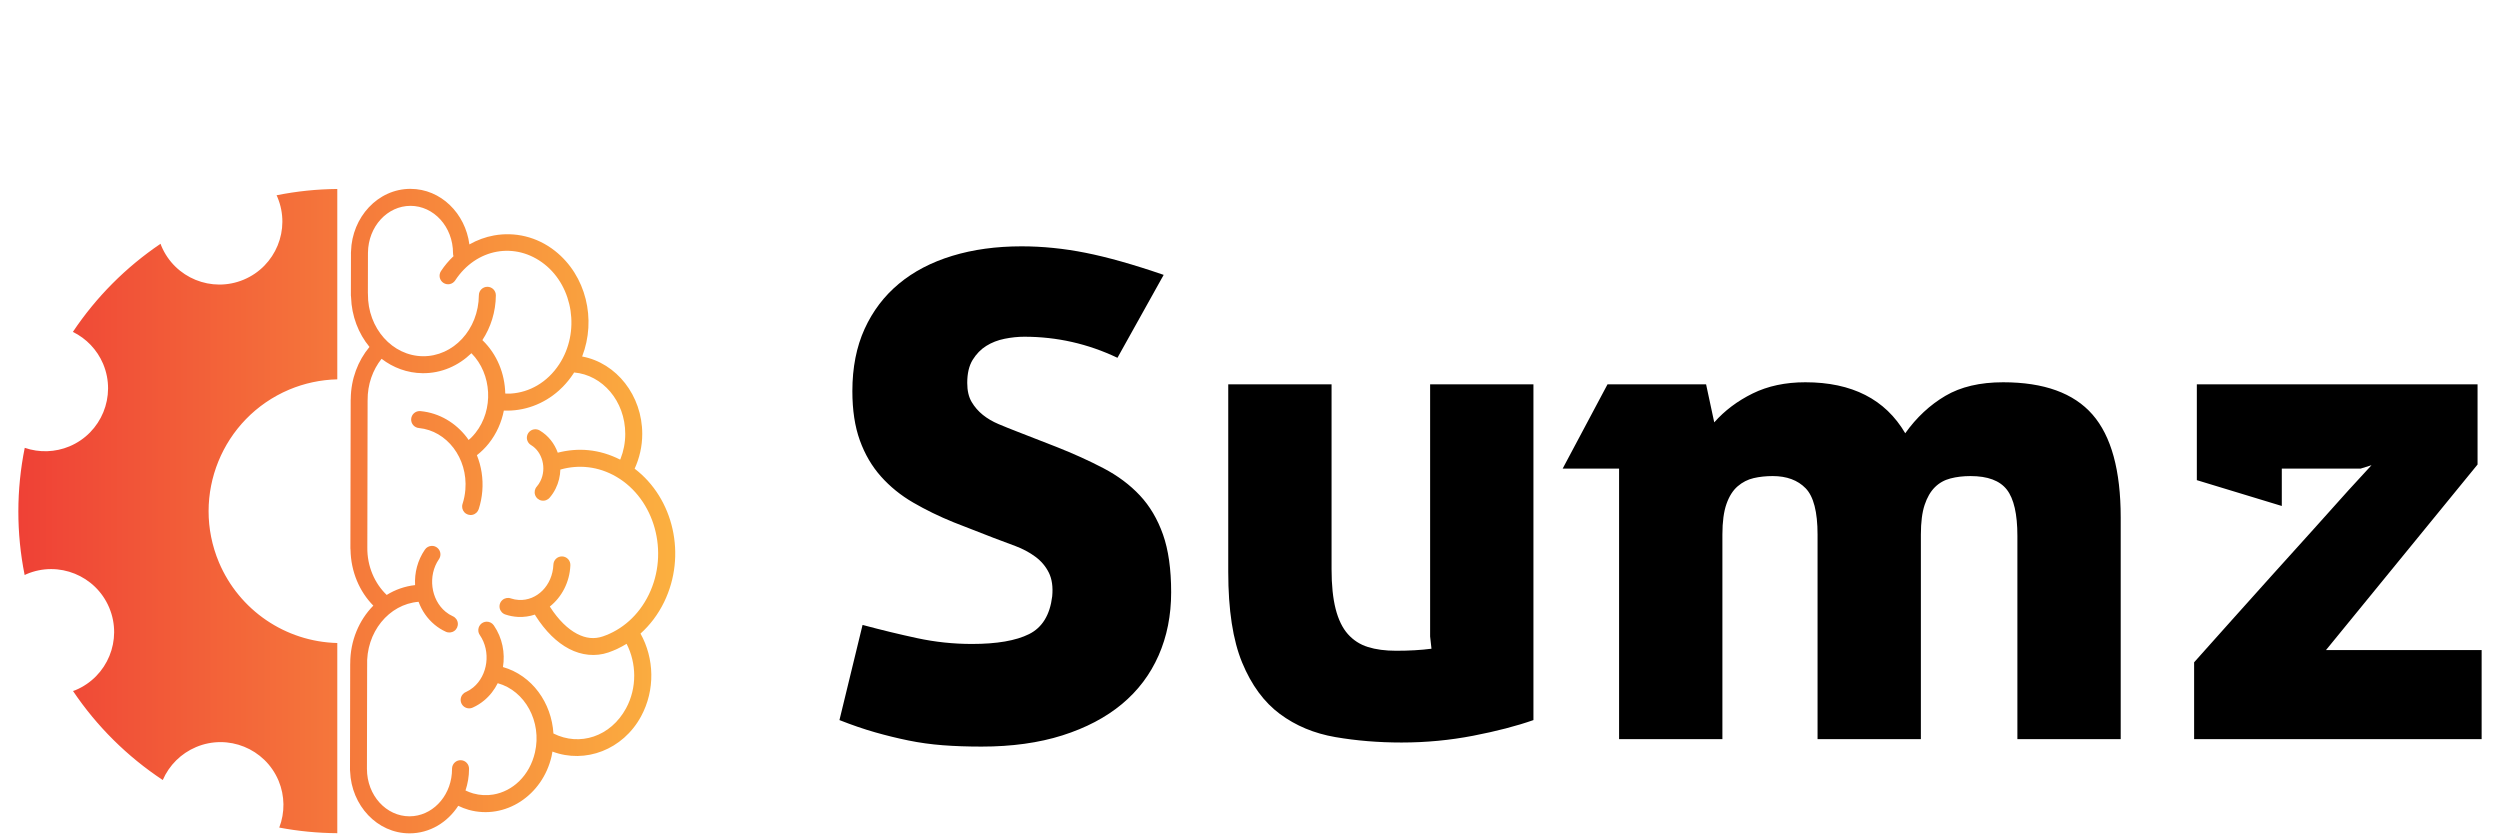
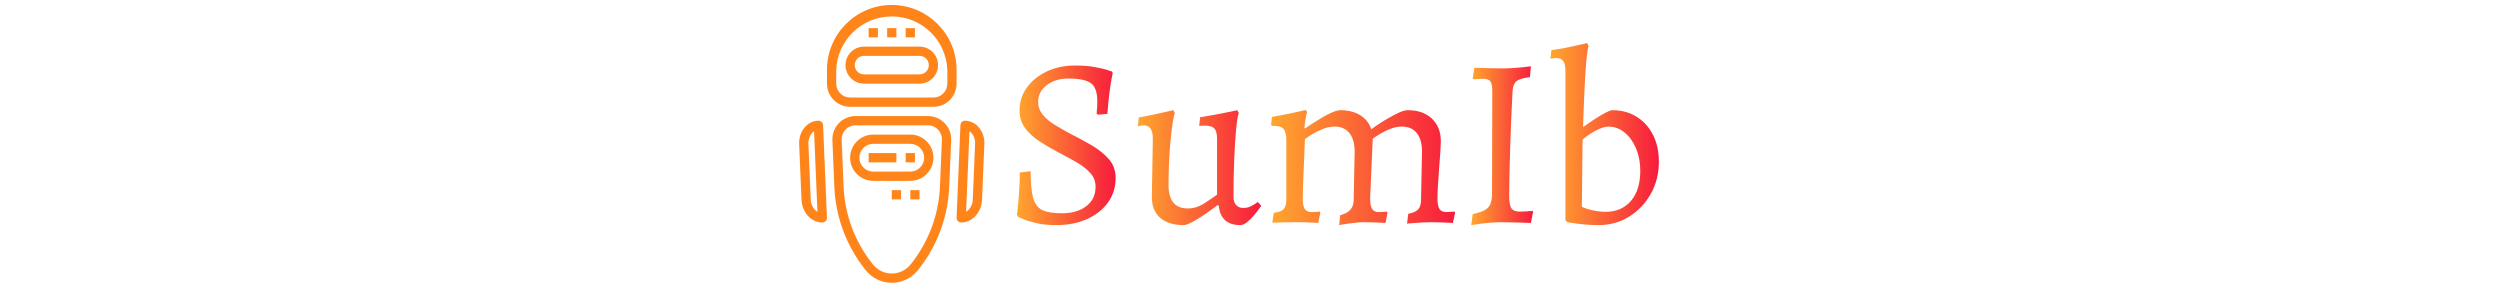
- <svg xmlns="http://www.w3.org/2000/svg" width="90" height="30" viewBox="0 0 300 101.491" class="css-1j8o68f" version="1.1" id="svg12">
-   <defs id="SvgjsDefs10989">
-     <linearGradient id="SvgjsLinearGradient10994">
-       <stop id="SvgjsStop10995" stop-color="#ef4136" offset="0" />
-       <stop id="SvgjsStop10996" stop-color="#fbb040" offset="1" />
-     </linearGradient>
-   </defs>
-   <g id="SvgjsG10990" featurekey="hmhgWD-0" transform="matrix(0.827779,0,0,0.827779,-1.498085,20.44879)" fill="url(#SvgjsLinearGradient10994)">
-     <path d="m59.5 3.082c-4.795 0-8.602 4.16-8.746 9.193a1.25 1.25 0 0 0-0.01 0.16v0.051 0.002c-2.12e-4 0.027-0.004 0.053-0.004 0.08a1.25 1.25 0 0 0 0.004 0.125l-0.012 6.062a1.25 1.25 0 0 0 0.027 0.27 1.25 1.25 0 0 0 0 0.006c0.088 2.786 1.089 5.342 2.709 7.309-1.697 2.033-2.723 4.707-2.754 7.625a1.25 1.25 0 0 0-0.012 0.18l-0.041 21.643a1.25 1.25 0 0 0 0 0.008c-3.4e-5 0.003 3.3e-5 0.005 0 0.008v0.164a1.25 1.25 0 0 0 0.018 0.215 1.25 1.25 0 0 0 0 0.008c0.058 3.216 1.313 6.136 3.356 8.213-2.113 2.135-3.4 5.177-3.398 8.484v0.002a1.25 1.25 0 0 0-0.006 0.121l-0.029 15.393a1.25 1.25 0 0 0 0 0.014c0 0.002-1e-6 0.004 0 0.006v0.156a1.25 1.25 0 0 0 0.018 0.225c0.189 4.991 3.977 9.1 8.742 9.1 2.987 0 5.589-1.618 7.166-4.051 0.492 0.234 1 0.442 1.537 0.592 5.393 1.499 10.865-2.125 12.193-7.873 0.054-0.233 0.09-0.466 0.129-0.699 4.827 1.821 10.372-0.265 13.033-5.17 2.117-3.903 1.951-8.559-0.076-12.191 1.391-1.247 2.581-2.804 3.471-4.631 3.343-6.865 1.417-15.253-4.334-19.629 0.706-1.55 1.119-3.279 1.119-5.115 0-5.654-3.788-10.445-8.842-11.391 2.112-5.442 0.607-11.91-4.006-15.543-2.675-2.106-5.914-2.814-8.961-2.268-1.26 0.226-2.482 0.678-3.623 1.322-0.591-4.563-4.201-8.174-8.668-8.174zm-10.766 0.018a47.453 47.453 0 0 0-8.94 0.928l0.006 0.004 0.002 0.002a9.264 9.264 0 0 1 0.111 0.238l0.025 0.062a9.264 9.264 0 0 1-4.973 12.109 9.264 9.264 0 0 1-12.115-4.951 9.264 9.264 0 0 1-0.121-0.328 47.453 47.453 0 0 0-12.898 12.963 9.264 9.264 0 0 1 4.436 4.674l0.027 0.064a9.264 9.264 0 0 1-4.973 12.107 9.264 9.264 0 0 1-6.574 0.213 47.453 47.453 0 0 0-0.014 18.713 9.264 9.264 0 0 1 0.295-0.139 9.264 9.264 0 0 1 12.133 4.906l0.027 0.064a9.264 9.264 0 0 1-4.973 12.105 9.264 9.264 0 0 1-0.363 0.131 47.453 47.453 0 0 0 13.203 13.094 9.264 9.264 0 0 1 4.887-4.842 9.264 9.264 0 0 1 12.135 4.906l0.027 0.064a9.264 9.264 0 0 1 0.09 6.869 47.453 47.453 0 0 0 8.539 0.826v-27.98a19.424 19.424 0 0 1-17.408-11.857 19.424 19.424 0 0 1 10.332-25.426 19.424 19.424 0 0 1 7.076-1.51v-28.012zm10.766 2.482c3.407 0 6.262 3.053 6.262 6.986a1.25 1.25 0 0 0 0.068 0.422c-0.678 0.644-1.302 1.37-1.844 2.197a1.25 1.25 0 1 0 2.092 1.369c3.092-4.723 8.867-5.748 13.127-2.393 4.26 3.355 5.272 10.002 2.18 14.725-1.758 2.685-4.399 4.144-7.119 4.314-0.273 0.017-0.547 0.005-0.82-0.004-0.062-2.905-1.192-5.772-3.367-7.863 1.227-1.869 1.961-4.138 1.984-6.58a1.25 1.25 0 1 0-2.5-0.025c-0.048 5.084-3.788 9.027-8.244 8.977-4.457-0.051-8.126-4.082-8.078-9.166a1.25 1.25 0 0 0-0.004-0.125 1.25 1.25 0 0 0-0.004-0.025l0.01-5.293 0.002-0.613c0.041-3.892 2.873-6.902 6.256-6.902zm8.973 21.689c3.012 3.038 3.31 8.29 0.594 11.713-0.216 0.272-0.442 0.524-0.68 0.756-0.108 0.105-0.224 0.192-0.336 0.289-0.087-0.124-0.166-0.253-0.258-0.373-1.634-2.135-4.022-3.601-6.799-3.871a1.25 1.25 0 0 0-0.123-0.008 1.25 1.25 0 0 0-0.119 2.496c4.081 0.397 7.202 4.402 6.824 9.07-0.059 0.73-0.2 1.427-0.412 2.082a1.25 1.25 0 1 0 2.379 0.768c0.271-0.839 0.451-1.726 0.525-2.648 0.151-1.861-0.146-3.663-0.795-5.277 0.633-0.494 1.224-1.067 1.75-1.73 1.142-1.439 1.876-3.106 2.215-4.836 2.914 0.127 5.822-0.905 8.111-2.957 0.198-0.177 0.39-0.362 0.578-0.555 0.565-0.577 1.085-1.221 1.549-1.93 0.035-0.053 0.062-0.109 0.096-0.162 4.168 0.358 7.527 4.197 7.527 9.037 0 1.307-0.248 2.544-0.691 3.66-0.017 0.043-0.041 0.082-0.059 0.125-1.5-0.762-3.071-1.23-4.65-1.387-1.53-0.151-3.059-0.014-4.529 0.367-0.476-1.33-1.372-2.499-2.639-3.26a1.25 1.25 0 0 0-0.715-0.186 1.25 1.25 0 0 0-0.572 2.328c1.649 0.99 2.32 3.403 1.371 5.303-0.148 0.297-0.324 0.56-0.52 0.789a1.25 1.25 0 1 0 1.9 1.623c0.33-0.386 0.618-0.819 0.855-1.295 0.449-0.898 0.674-1.862 0.703-2.818 2.682-0.766 5.597-0.49 8.254 1.066 5.612 3.287 7.801 11.083 4.758 17.334-1.509 3.098-3.98 5.197-6.754 6.143-1.248 0.426-2.485 0.312-3.814-0.383s-2.721-2.014-3.977-3.977a1.25 1.25 0 0 0-0.02-0.029c1.752-1.386 2.922-3.583 3.025-6.059a1.25 1.25 0 0 0-1.215-1.318 1.25 1.25 0 0 0-1.283 1.215c-0.128 3.081-2.439 5.323-5.07 5.191-0.411-0.021-0.805-0.098-1.182-0.225a1.251 1.251 0 1 0-0.797 2.371c0.588 0.198 1.211 0.317 1.853 0.35 0.866 0.043 1.697-0.085 2.477-0.342a1.25 1.25 0 0 0 0.105 0.193c1.43 2.235 3.089 3.887 4.924 4.846 1.835 0.959 3.878 1.182 5.779 0.533 0.932-0.318 1.828-0.751 2.682-1.273 1.459 2.842 1.556 6.473-0.078 9.486-2.268 4.181-6.834 5.646-10.688 3.707-0.271-4.508-3.128-8.544-7.426-9.775 0.339-2.074-0.082-4.286-1.336-6.117a1.25 1.25 0 0 0-1.062-0.559 1.25 1.25 0 0 0-1.217 1.43 1.25 1.25 0 0 0 0.023 0.123 1.25 1.25 0 0 0 0.191 0.418c1.656 2.418 1.187 5.928-0.979 7.711-0.339 0.279-0.694 0.499-1.059 0.664a1.25 1.25 0 1 0 1.031 2.275c0.567-0.257 1.112-0.594 1.617-1.01 0.868-0.715 1.54-1.593 2.023-2.559a1.25 1.25 0 0 0 0.023 0.008c3.983 1.107 6.501 5.648 5.453 10.184-0.786 3.401-3.263 5.713-6.133 6.189-0.239 0.04-0.481 0.068-0.725 0.082-0.488 0.028-0.985 0.001-1.482-0.08-0.249-0.041-0.497-0.095-0.746-0.164-0.395-0.11-0.768-0.263-1.131-0.436 0.331-1 0.52-2.07 0.52-3.184a1.25 1.25 0 0 0-2.498-0.088 1.25 1.25 0 0 0-0.002 0.088c0 3.688-2.51 6.601-5.631 6.951-0.208 0.023-0.418 0.035-0.631 0.035-3.405 0-6.257-3.05-6.26-6.981-1e-6 -0.002 0-0.004 0-0.006l0.029-14.947a1.25 1.25 0 0 0 0.002-0.154c-0.216-5 3.212-9.125 7.566-9.473 0.477 1.292 1.27 2.471 2.379 3.385 0.505 0.416 1.048 0.755 1.615 1.012a1.25 1.25 0 1 0 1.031-2.277c-0.365-0.165-0.72-0.385-1.059-0.664-2.165-1.783-2.634-5.293-0.979-7.711a1.25 1.25 0 0 0-1.041-1.971 1.25 1.25 0 0 0-1.022 0.559c-1.073 1.567-1.537 3.412-1.438 5.211-1.517 0.169-2.928 0.674-4.176 1.447-1.756-1.68-2.887-4.186-2.85-7.004l0.02-10.695 0.021-10.838a1.25 1.25 0 0 0 0.002-0.1c-0.022-2.354 0.765-4.493 2.053-6.107 1.701 1.308 3.773 2.093 6.031 2.119 2.771 0.032 5.28-1.095 7.184-2.936z" id="path6" />
-   </g>
-   <g id="SvgjsG10991" featurekey="1RRcwp-0" transform="matrix(4.139081,0,0,4.139081,97.59891,7.235049)" fill="#000000">
-     <path d="M3.94 13.62 c-0.427 -0.173 -0.823 -0.367 -1.19 -0.58 s-0.683 -0.47 -0.95 -0.77 s-0.473 -0.653 -0.62 -1.06 s-0.22 -0.89 -0.22 -1.45 c0 -0.693 0.12 -1.303 0.36 -1.83 s0.577 -0.97 1.01 -1.33 s0.957 -0.633 1.57 -0.82 s1.293 -0.28 2.04 -0.28 c0.613 0 1.24 0.063 1.88 0.19 s1.407 0.343 2.3 0.65 l-1.36 2.44 c-0.867 -0.413 -1.78 -0.62 -2.74 -0.62 c-0.187 0 -0.38 0.02 -0.58 0.06 s-0.38 0.11 -0.54 0.21 s-0.293 0.237 -0.4 0.41 s-0.16 0.4 -0.16 0.68 c0 0.227 0.043 0.413 0.13 0.56 s0.197 0.273 0.33 0.38 s0.287 0.197 0.46 0.27 s0.347 0.143 0.52 0.21 l1.18 0.46 c0.507 0.2 0.97 0.41 1.39 0.63 s0.777 0.487 1.07 0.8 s0.52 0.697 0.68 1.15 s0.24 1.02 0.24 1.7 s-0.123 1.3 -0.37 1.86 s-0.607 1.037 -1.08 1.43 s-1.057 0.7 -1.75 0.92 s-1.487 0.33 -2.38 0.33 c-0.413 0 -0.793 -0.013 -1.14 -0.04 s-0.683 -0.073 -1.01 -0.14 s-0.653 -0.147 -0.98 -0.24 s-0.677 -0.213 -1.05 -0.36 l0.68 -2.8 c0.547 0.147 1.083 0.277 1.61 0.39 s1.063 0.17 1.61 0.17 c0.733 0 1.293 -0.097 1.68 -0.29 s0.613 -0.563 0.68 -1.11 c0.027 -0.28 -0.007 -0.513 -0.1 -0.7 s-0.227 -0.343 -0.4 -0.47 s-0.367 -0.23 -0.58 -0.31 l-0.64 -0.24 z M12.02 9.56 l3.04 -0 l0 5.44 c0 0.467 0.04 0.857 0.12 1.17 s0.2 0.56 0.36 0.74 s0.357 0.307 0.59 0.38 s0.51 0.11 0.83 0.11 c0.387 0 0.733 -0.02 1.04 -0.06 l-0.04 -0.36 l0 -7.42 l3.04 0 l0 9.88 c-0.493 0.173 -1.083 0.327 -1.77 0.46 s-1.39 0.2 -2.11 0.2 c-0.68 0 -1.33 -0.053 -1.95 -0.16 s-1.163 -0.333 -1.63 -0.68 s-0.837 -0.85 -1.11 -1.51 s-0.41 -1.55 -0.41 -2.67 l0 -5.52 z M23.52 12.04 l-1.66 0 l1.32 -2.48 l2.9 0 l0.24 1.12 c0.307 -0.347 0.683 -0.63 1.13 -0.85 s0.963 -0.33 1.55 -0.33 c1.373 0 2.353 0.5 2.94 1.5 c0.333 -0.467 0.727 -0.833 1.18 -1.1 s1.02 -0.4 1.7 -0.4 c1.2 0 2.077 0.317 2.63 0.95 s0.83 1.643 0.83 3.03 l0 6.52 l-3.04 0 l0 -5.98 c0 -0.64 -0.103 -1.093 -0.31 -1.36 s-0.563 -0.4 -1.07 -0.4 c-0.213 0 -0.41 0.023 -0.59 0.07 s-0.333 0.133 -0.46 0.26 s-0.227 0.3 -0.3 0.52 s-0.11 0.51 -0.11 0.87 l0 6.02 l-3.04 0 l0 -6.02 c0 -0.667 -0.117 -1.12 -0.35 -1.36 s-0.557 -0.36 -0.97 -0.36 c-0.2 0 -0.387 0.02 -0.56 0.06 s-0.33 0.12 -0.47 0.24 s-0.25 0.293 -0.33 0.52 s-0.12 0.527 -0.12 0.9 l0 6.02 l-3.04 0 l0 -7.96 z M44.32 17.38 l4.58 0 l0 2.62 l-8.46 0 l0 -2.26 l0.33 -0.37 l0.84 -0.94 l1.13 -1.26 l1.2 -1.33 l1.04 -1.16 l0.68 -0.74 l-0.32 0.1 l-2.32 0 l0 1.1 l-2.5 -0.76 l0 -2.82 l8.26 0 l0 2.36 z" id="path9" />
+ <svg xmlns="http://www.w3.org/2000/svg" xml:space="preserve" width="1500" height="173" data-id="lg_YzCTytIIV143K56cam" data-version="1" viewBox="0 0 1500 173">
+   <g data-padding="20">
+     <g transform="translate(10 3.084)scale(.96435)">
+       <rect width="586.163" height="229.39" x="364.732" y="-114.996" fill="none" rx="0" ry="0" transform="matrix(.74 0 0 .74 344.22 88.46)" />
+       <g transform="matrix(.74 0 0 .74 166.25 87.431)">
+         <linearGradient id="a" x1="0" x2="1" y1="0" y2="0" gradientUnits="objectBoundingBox">
+           <stop offset="0%" stop-color="#ffa62e" />
+           <stop offset="100%" stop-color="#f71b3d" />
+         </linearGradient>
+         <path fill="url(#a)" d="M829.973 184.1q-9.54 0-16.75-1.72-7.2-1.73-11.16-3.45l-3.96-1.73-1.01-2.03.4-2.74q.41-2.74.81-7.51.41-4.77.82-11.27.4-6.49.4-13.8l9.14-1.01q0 14.61 2.03 22.22 2.03 7.62 7.71 10.36 5.69 2.74 16.65 2.74 12.58 0 20.4-5.99 7.81-5.99 7.81-16.34 0-6.7-4.46-11.57-4.47-4.88-11.47-8.94t-14.92-8.12q-8.12-4.26-15.73-9.13-7.62-4.87-12.49-11.27-4.87-6.39-4.87-15.12 0-10.76 6.19-19.29 6.19-8.52 16.75-13.49 10.55-4.98 23.75-4.98 9.13 0 16.14 1.22 7 1.22 10.96 2.54l3.96 1.32.61 1.21-.92 4.67q-.91 4.67-1.92 12.49-1.02 7.81-1.63 17.15l-7.92.81-1.21-1.01.3-2.94q.31-2.95.31-7.62 0-10.76-5.18-14.82t-18.98-4.06q-11.17 0-18.37 5.59-7.21 5.58-7.21 13.9 0 6.09 3.86 10.86 3.85 4.77 10.15 8.63 6.29 3.86 13.6 7.71 8.93 4.47 17.56 9.54 8.63 5.08 14.31 11.58 5.68 6.49 5.68 15.83 0 11.57-6.39 20.5-6.4 8.93-17.66 14.01-11.27 5.07-26.09 5.07" transform="translate(-180.79 -117.31)" />
+       </g>
+       <path fill="url(#a)" d="m910.563 160.56.82-49.33q0-5.28-1.83-8.12t-5.69-2.84q-1.62 0-3.35.4l-1.72.41.81-7.51q4.67-.82 9.75-1.83 5.07-1.02 9.43-2.03 4.37-1.02 7.11-1.62l2.74-.61 1.22 2.43q-1.02 2.64-1.93 9.04-.91 6.39-1.73 14.92-.81 8.52-1.21 17.96-.41 9.44-.41 18.37 0 19.9 16.24 19.9 7.11 0 13.3-3.96t11.26-7.61v-47.1q0-6.09-2.23-8.53-2.23-2.43-7.92-2.43-.81 0-2.84.1l-2.03.1.81-7.31q5.48-.81 10.97-1.82 5.48-1.02 10.04-1.93 4.57-.92 7.41-1.52l2.85-.61 1.21 2.43q-1.21 3.05-2.23 13.6-1.01 10.56-1.62 25.58t-.61 31.26q0 4.47 2.23 6.91 2.23 2.43 6.09 2.43 3.25 0 5.99-1.32t4.46-2.54l1.73-1.21 2.84 3.24-1.72 2.44q-1.73 2.44-4.47 5.68-2.74 3.25-5.78 5.69-3.05 2.43-5.69 2.43-16.44 0-18.07-16.44l-1.01-.4q-9.74 7.51-17.56 12.18-7.82 4.66-10.66 4.66-12.99 0-19.99-6.09-7.01-6.09-7.01-17.45" transform="matrix(.74 0 0 .74 32.473 .622)" />
+       <path fill="url(#a)" d="m1068.093 184.1.81-8.32q6.09-1.62 8.73-4.77t2.64-8.42l.81-40.2q0-10.15-4.36-15.63-4.37-5.48-12.49-5.48-4.87 0-9.94 2.03-5.08 2.03-9.04 4.47-3.95 2.43-5.98 4.06-.21 5.27-.51 12.48-.31 7.21-.61 14.72-.31 7.51-.51 13.6t-.2 9.13q0 6.3 1.72 8.84 1.73 2.53 5.59 2.53 1.82 0 4.46-.2l2.64-.2.41.81-1.83 8.73-3.04-.21q-3.05-.2-7.31-.3-4.27-.1-8.12-.1-4.27 0-8.93.1-4.67.1-7.92.2l-3.25.1 1.22-8.32q5.89-.61 8.22-3.04 2.33-2.44 2.33-8.12v-49.54q0-6.9-2.23-9.64t-7.71-2.74h-2.24l-.6-.81.6-6.7q7.11-1.22 13.61-2.54 6.49-1.32 10.65-2.33l4.16-1.02 1.22 1.63-.91 4.06q-.91 4.06-1.32 9.34l.41.6q1.82-1.21 5.68-3.75t8.42-5.28q4.57-2.74 8.83-4.57 4.27-1.82 6.91-1.82 9.74 0 16.54 4.16t9.44 11.87q1.22-1.01 4.97-3.55 3.76-2.54 8.63-5.38t9.44-4.97 7.61-2.13q12.79 0 20.3 7.1 7.51 7.11 7.51 19.08 0 2.64-.4 8.73-.41 6.09-1.02 13.6t-1.01 14.42q-.41 6.9-.41 11.36 0 6.3 1.73 8.84 1.72 2.53 5.58 2.53 1.83 0 4.47-.2l2.64-.2.4.81-1.83 8.73-1.82-.1q-1.83-.11-4.67-.21t-5.99-.2-5.99-.1q-3.25 0-6.7.2t-6.49.41q-3.05.2-4.98.4l-1.93.21 1.02-8.33q5.89-1.01 8.32-3.65 2.44-2.64 2.44-8.32l.81-40.2q0-10.15-4.36-15.63-4.37-5.48-12.49-5.48-4.87 0-9.64 1.83-4.77 1.82-8.73 4.26t-6.19 4.06l-2.23 50.34q0 5.89 1.62 8.63t5.48 2.74q1.83 0 4.47-.2l2.64-.2.4.81-1.62 8.73-1.73-.1q-1.72-.11-4.46-.21t-5.89-.2-5.99-.1q-3.25 0-6.8.4-3.55.41-6.8.82-3.25.4-5.28.81Z" transform="matrix(.74 0 0 .74 32.465 .622)" />
+       <path fill="url(#a)" d="m1179.133 184.1 1.22-9.33q9.54-1.83 12.89-5.38 3.35-3.56 3.35-12.08l.2-85.26q0-6.5-1.52-8.73t-5.99-2.23q-1.42 0-3.96.1-2.53.1-4.56.3l-.41-.81 1.42-8.93q5.28.2 12.49.4 7.2.21 11.67.21 4.26 0 10.86-.51t12.48-1.32l-.81 9.14q-8.32 1.01-11.27 3.35-2.94 2.33-3.34 8.22-.61 11.16-1.12 23.75-.51 12.58-.91 24.87-.41 12.28-.61 22.53-.21 10.25-.21 16.54 0 8.12 1.83 10.96 1.83 2.85 7.11 2.85 2.84 0 5.88-.21 3.05-.2 4.87-.4l.41.81-1.83 9.34q-3.65-.21-8.52-.31l-9.75-.2q-4.87-.1-8.32-.1-4.47 0-11.06.71-6.6.71-12.49 1.72" transform="matrix(.74 0 0 .74 32.465 .63)" />
+       <path fill="url(#a)" d="M1286.323 184.1q-6.7 0-12.69-.6-5.99-.61-9.75-1.22l-3.75-.61-1.83-1.63V54.59q0-5.68-1.82-8.32-1.83-2.64-5.69-2.64-1.62 0-3.04.3l-1.42.31-.61-.61.81-6.7q5.28-.61 10.55-1.62 5.28-1.02 9.75-2.03 4.46-1.02 7.1-1.63l2.64-.61 1.22 2.64q-.81 1.42-1.73 10.35-.91 8.94-1.62 23.76-.71 14.81-1.32 33.9 9.34-6.7 15.94-10.46 6.59-3.75 8.62-3.75 11.58 0 20.41 5.48t13.8 15.22q4.97 9.75 4.97 22.74 0 14.82-6.8 26.9-6.8 12.07-18.27 19.18-11.47 7.1-25.47 7.1m5.68-11.16q13.6 0 21.42-9.24 7.81-9.23 7.81-25.27 0-10.35-3.55-18.78-3.55-8.42-9.64-13.4-6.09-4.97-13.6-4.97-4.06 0-10.26 3.15-6.19 3.14-11.46 7.81l-.61 56.44q3.65 1.82 9.33 3.04 5.69 1.22 10.56 1.22" transform="matrix(.74 0 0 .74 32.465 .622)" />
+       <path fill="#ff851b" d="M544.482-.112c-22.234 0-40.32 18.086-40.32 40.32v8.64a14.4 14.4 0 0 0 14.4 14.4h51.84a14.4 14.4 0 0 0 14.4-14.4v-8.64c0-22.234-18.086-40.32-40.32-40.32m34.56 48.96a8.64 8.64 0 0 1-8.64 8.64h-51.84a8.64 8.64 0 0 1-8.64-8.64v-8.64c.757-18.539 16.007-33.178 34.56-33.178s33.803 14.64 34.56 33.178Z" />
+       <path fill="#ff851b" d="M527.202 25.808a11.52 11.52 0 0 0 0 23.04h34.56a11.52 11.52 0 0 0 0-23.04Zm40.32 11.52a5.76 5.76 0 0 1-5.76 5.76h-34.56a5.76 5.76 0 0 1 0-11.52h34.56a5.76 5.76 0 0 1 5.76 5.76m-.49 31.68h-45.1a14.4 14.4 0 0 0-14.4 15.005l1.21 28.886a88.4 88.4 0 0 0 19.468 51.955 20.736 20.736 0 0 0 32.573 0 88.4 88.4 0 0 0 19.44-51.955l1.21-28.886a14.4 14.4 0 0 0-4.033-10.57 14.4 14.4 0 0 0-10.368-4.435m7.43 43.66a82.94 82.94 0 0 1-18.2 48.586 14.976 14.976 0 0 1-23.56 0 82.66 82.66 0 0 1-18.2-48.585l-1.21-28.887a8.64 8.64 0 0 1 8.64-9.014h45.1a8.64 8.64 0 0 1 8.64 9.014Zm-75.6-40.78c-2.995 0-5.846 1.267-8.063 3.571a14.98 14.98 0 0 0-3.947 10.944l1.44 34.56c.346 8.035 6.048 14.285 12.96 14.285a2.88 2.88 0 0 0 2.88-2.995l-2.39-57.6a2.88 2.88 0 0 0-2.88-2.765m-4.81 48.845-1.44-34.56a9.22 9.22 0 0 1 2.362-6.74q.432-.489 1.152-.95l2.102 50.141a9.5 9.5 0 0 1-4.176-7.89" />
+       <path fill="#ff851b" d="M598.136 75.46a11.52 11.52 0 0 0-8.064-3.572 2.88 2.88 0 0 0-2.88 2.765l-2.39 57.6a2.88 2.88 0 0 0 2.88 2.995c6.912 0 12.614-6.278 12.96-14.256l1.44-34.589a14.98 14.98 0 0 0-3.946-10.944m-3.254 45.274a9.5 9.5 0 0 1-4.147 7.891l2.073-50.17q.692.461 1.152.98c1.613 1.67 2.477 4.118 2.362 6.71Zm-50.4-5.645h5.76v5.76h-5.76Zm-14.4-100.8h5.76v5.76h-5.76Zm11.52 0h5.76v5.76h-5.76Zm11.52 0h5.76v5.76h-5.76Zm2.88 100.8h5.76v5.76h-5.76Zm0-34.56h-23.04a14.4 14.4 0 1 0 0 28.8h23.04a14.4 14.4 0 1 0 0-28.8m0 23.04h-23.04a8.64 8.64 0 1 1 0-17.28h23.04a8.64 8.64 0 1 1 0 17.28" />
+       <path fill="#ff851b" d="M530.082 92.048h17.28v5.76h-17.28Zm23.04 0h5.76v5.76h-5.76Z" />
+     </g>
+     <path fill="transparent" stroke="transparent" d="M469.5 0h561v173h-561z" />
  </g>
</svg>
